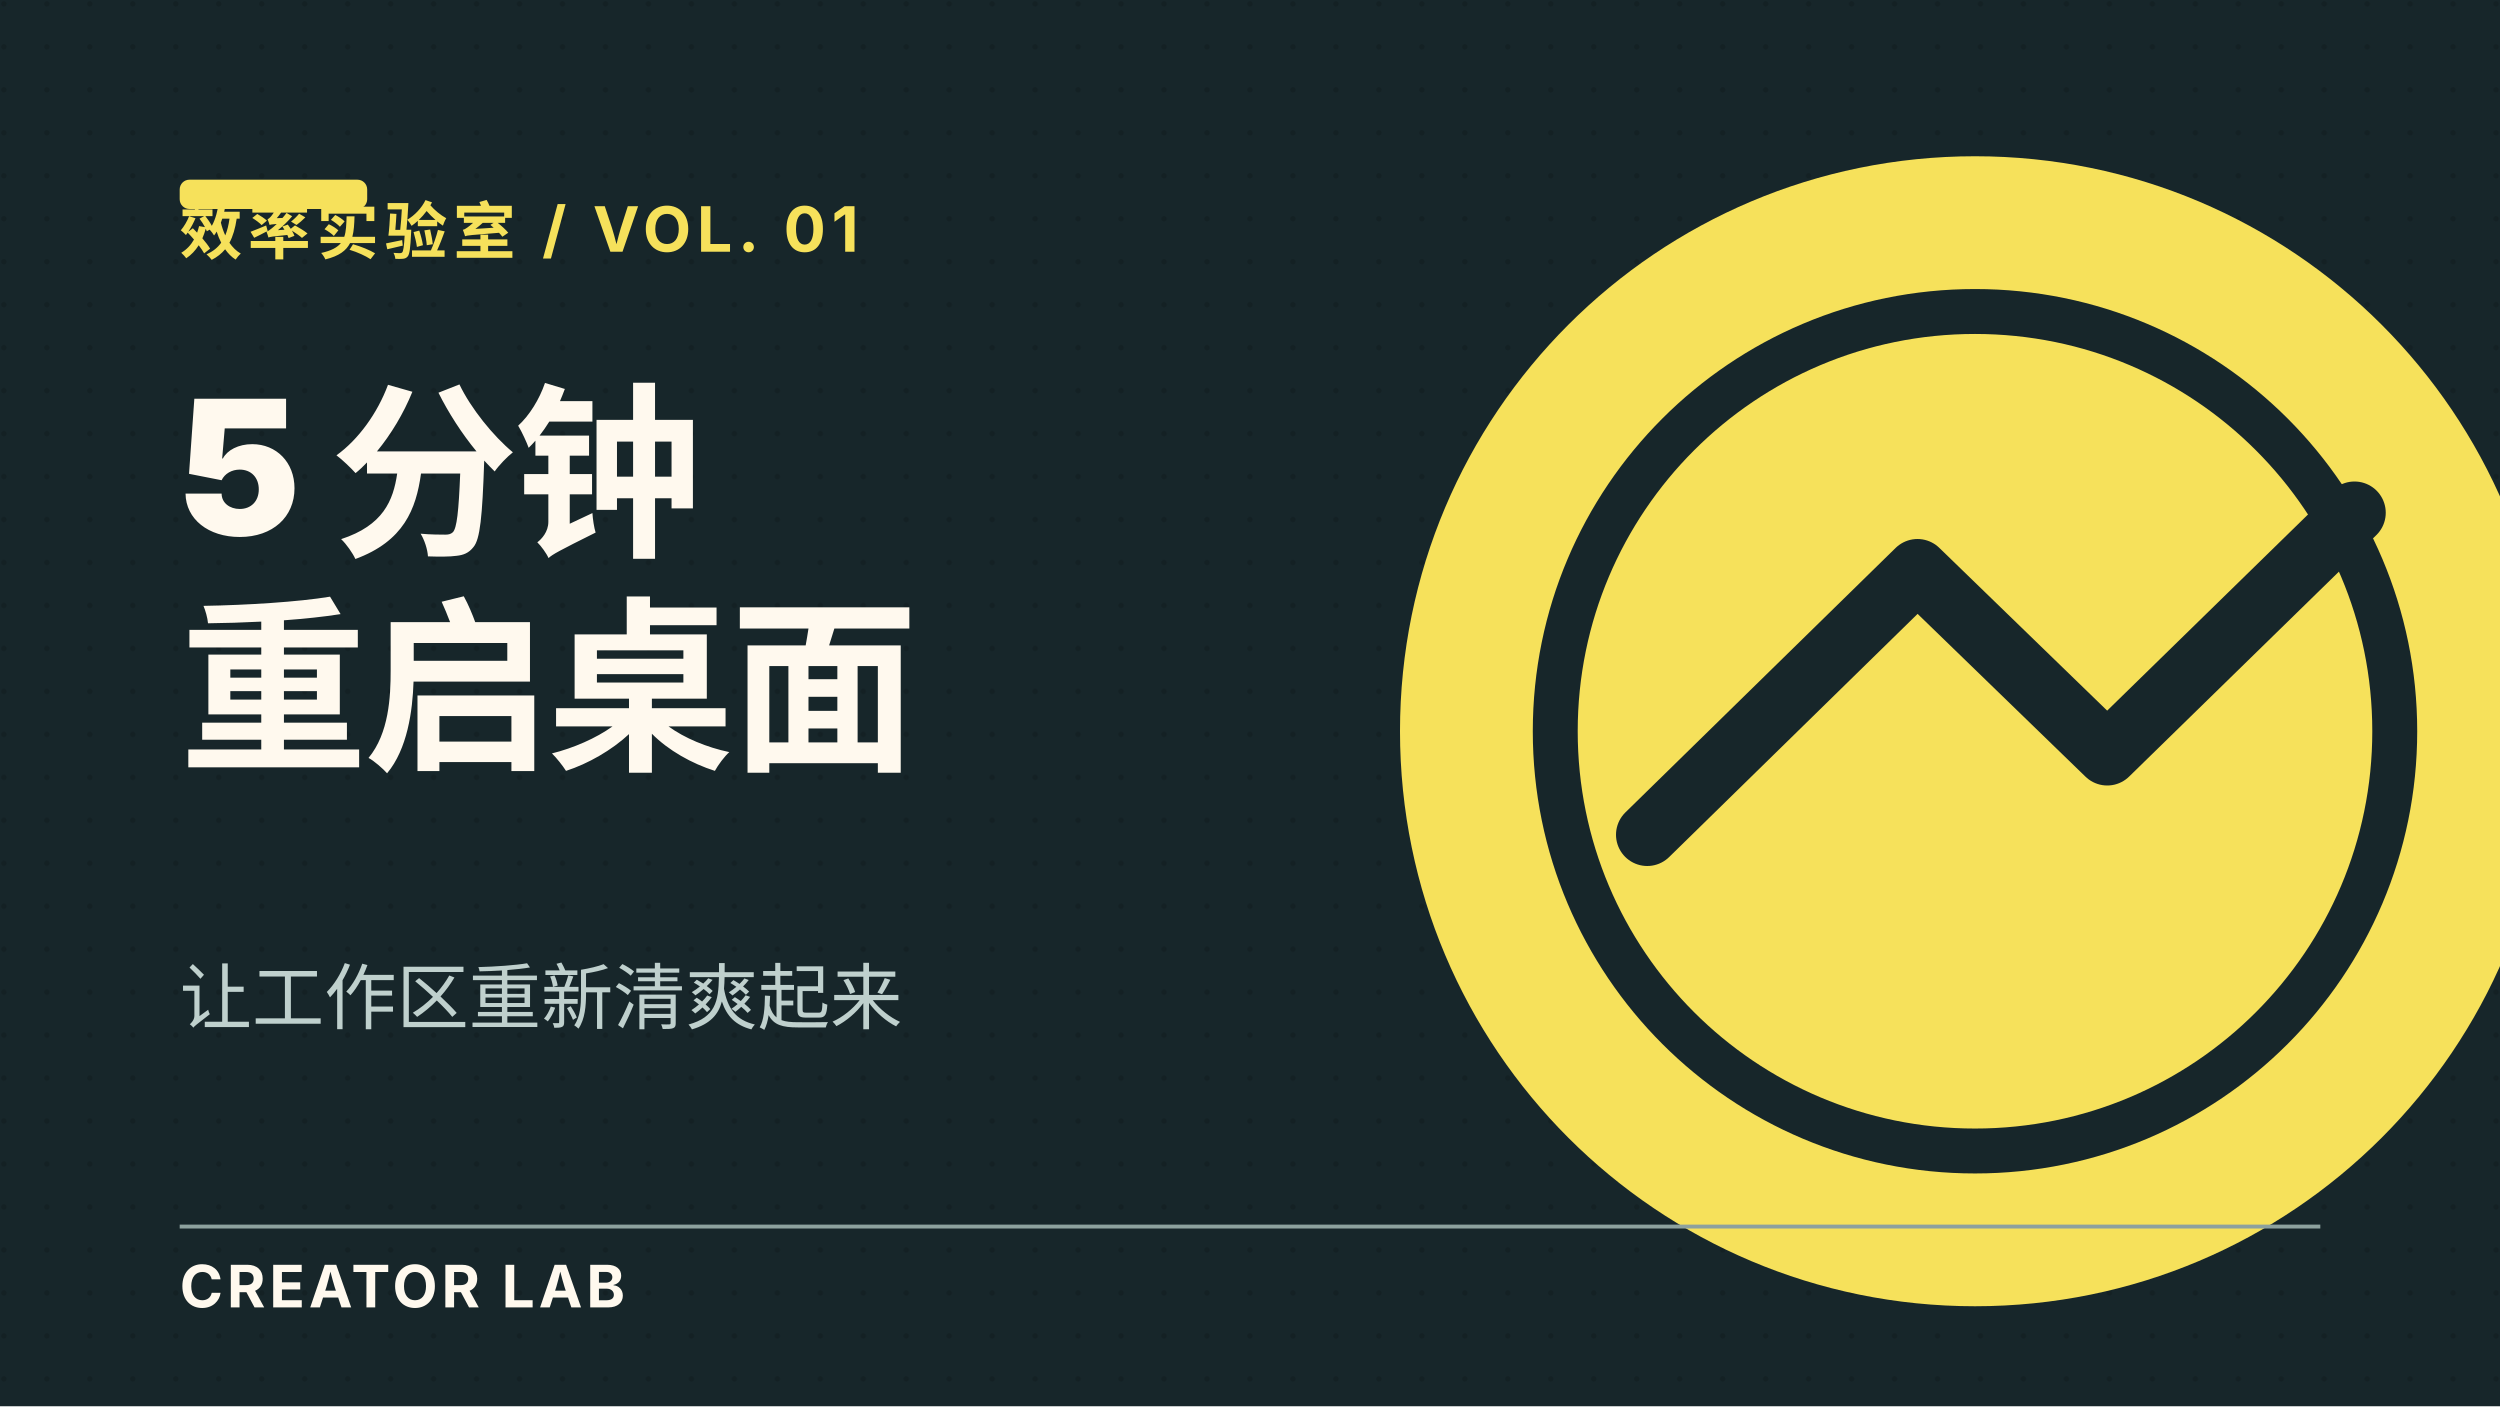
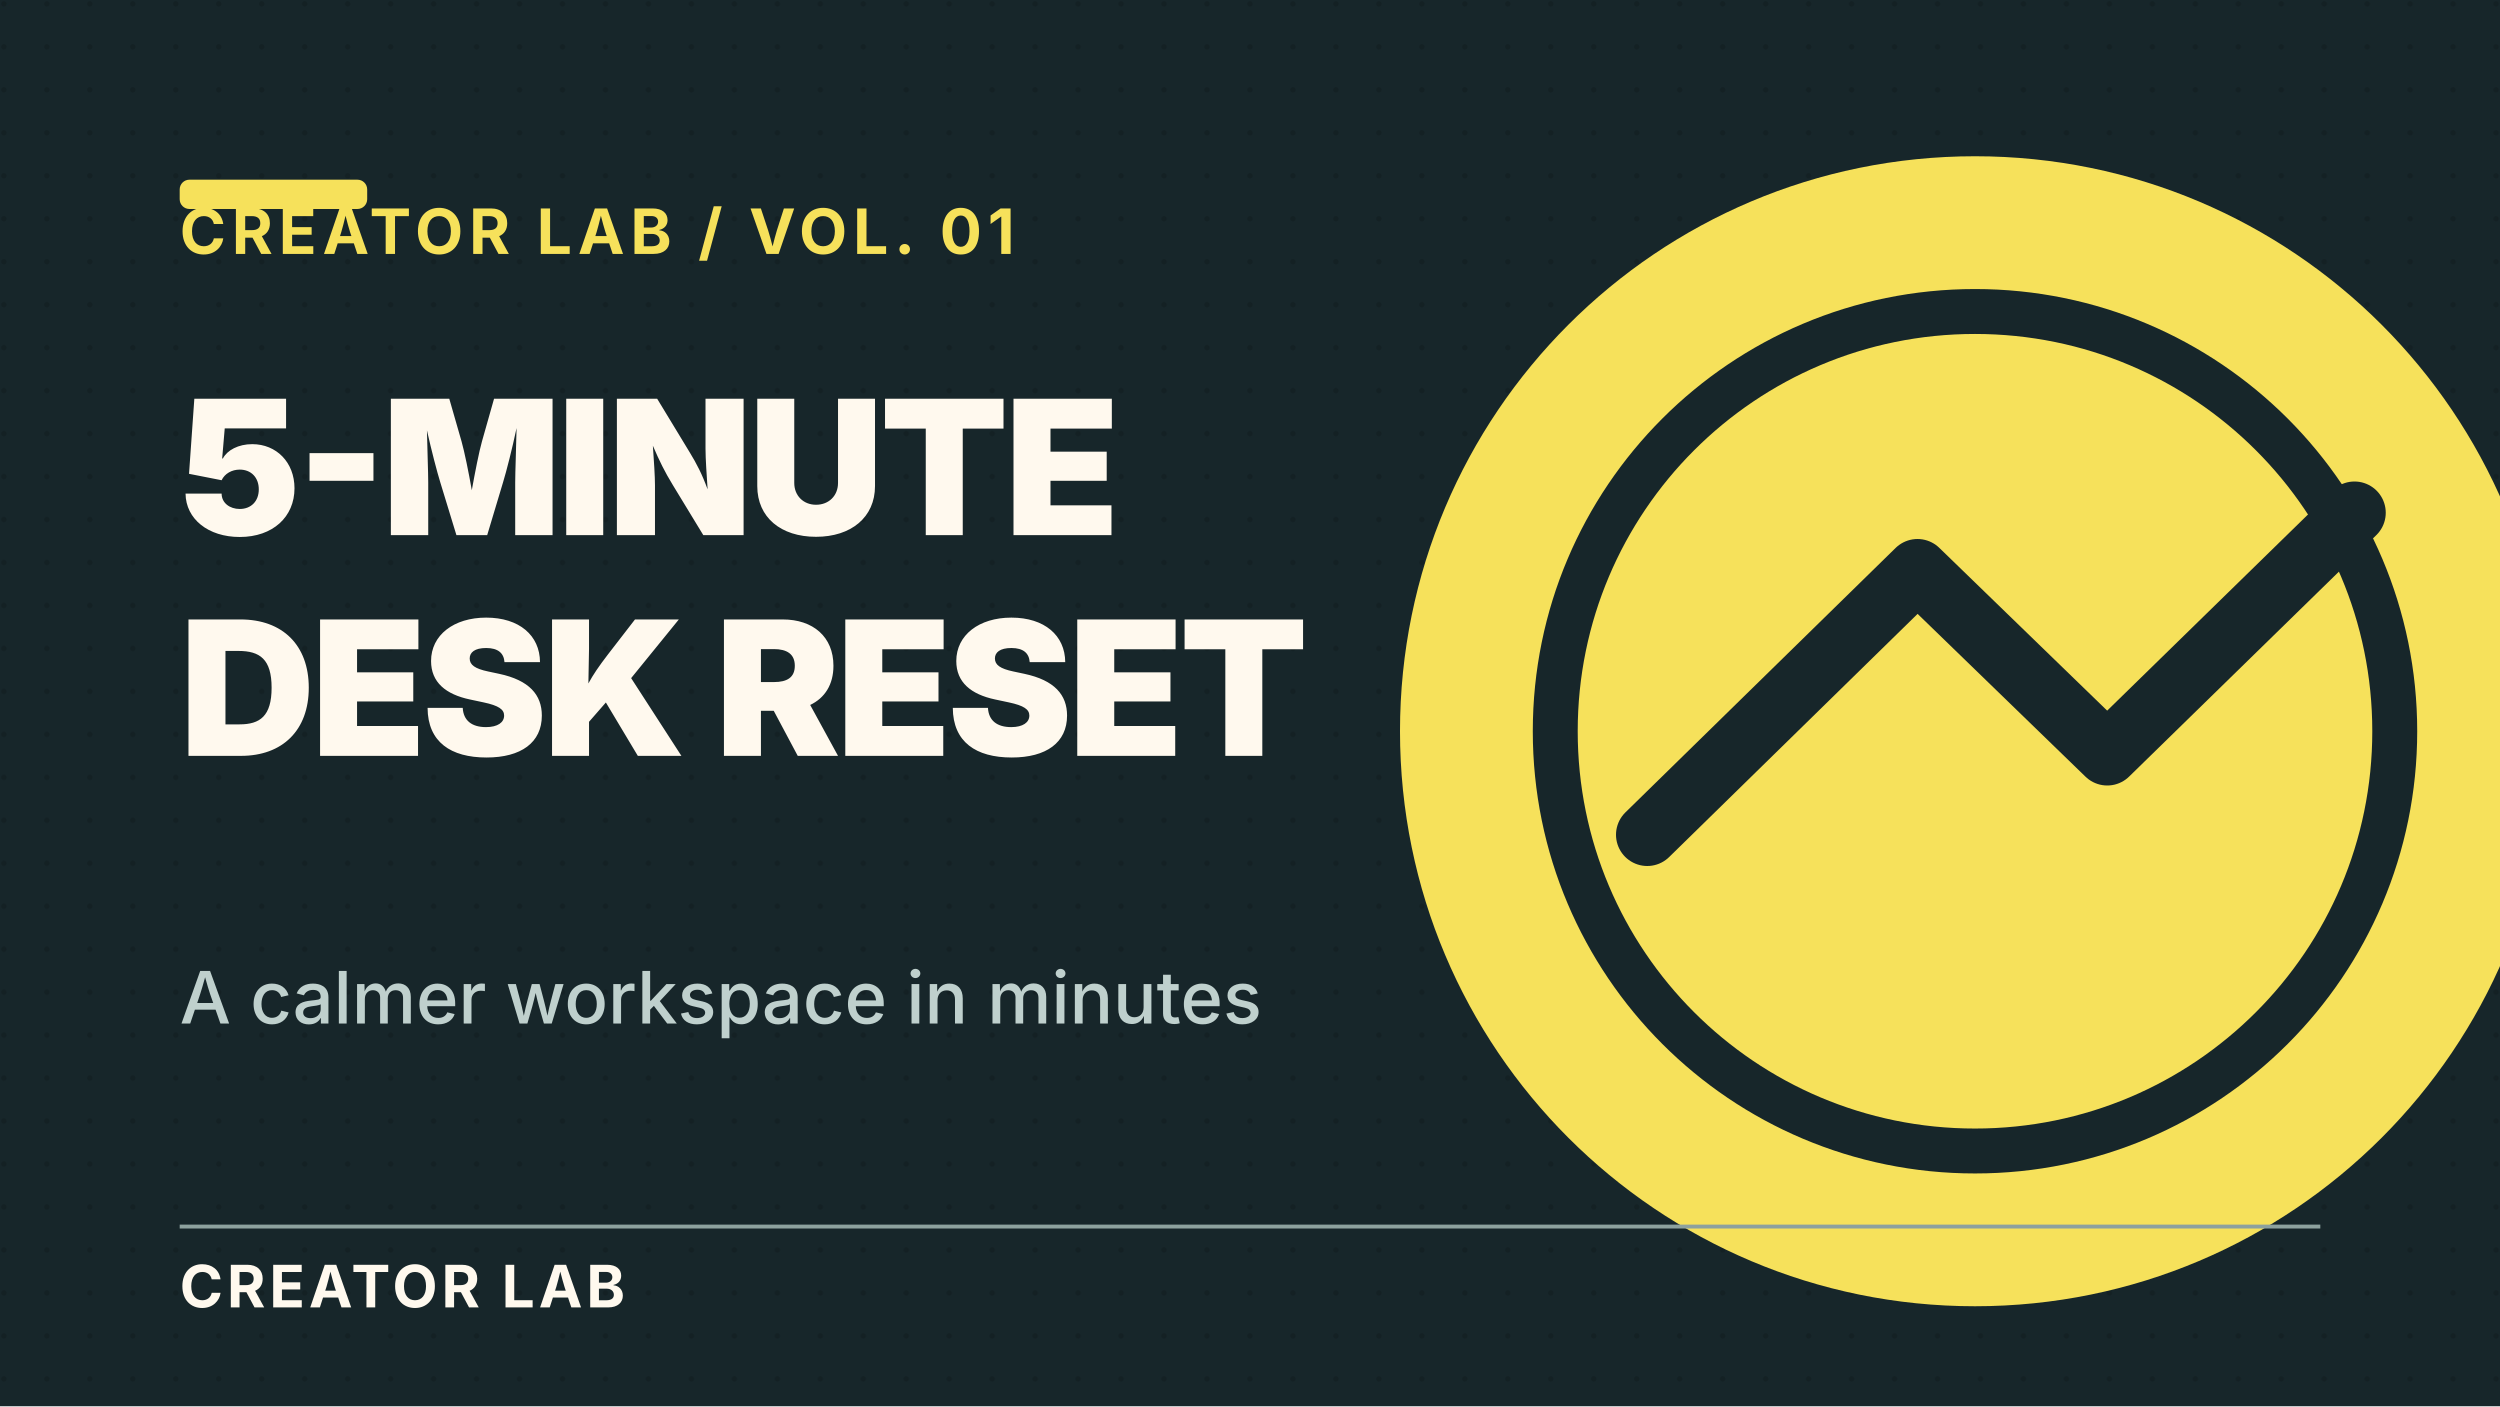
- <svg xmlns="http://www.w3.org/2000/svg" width="1280" height="720" viewBox="0 0 1280 720" role="img" aria-label="5 分钟 重启桌面">
+ <svg xmlns="http://www.w3.org/2000/svg" width="1280" height="720" viewBox="0 0 1280 720" role="img" aria-label="5-MINUTE DESK RESET">
  <defs>
    <linearGradient id="grain" x1="0" y1="0" x2="1" y2="1">
      <stop stop-color="#F6E15B" />
      <stop offset="1" stop-color="#E79965" />
    </linearGradient>
    <pattern id="dots" width="22" height="22" patternUnits="userSpaceOnUse">
      <circle cx="2" cy="2" r="1.4" fill="currentColor" opacity=".14" />
    </pattern>
  </defs>
  <rect width="1280" height="720" fill="#17262A" />
  <rect width="1280" height="720" fill="url(#dots)" color="#E9F5E7" />
  <circle cx="1011.2" cy="374.4" r="294.4" fill="#F6E15B" />
  <circle cx="1011.2" cy="374.4" r="214.912" fill="none" stroke="#17262A" stroke-width="23" />
  <path d="M 843.392 427.392 L 981.76 291.968 L 1078.912 386.176 L 1205.504 262.528" fill="none" stroke="#17262A" stroke-width="32" stroke-linecap="round" stroke-linejoin="round" />
  <rect x="92" y="92" width="96" height="15" rx="5" fill="#F6E15B" />
-   <text x="92" y="130" fill="#F6E15B" font-size="32" font-weight="750" letter-spacing="3" font-family="Inter, Avenir Next, Noto Sans CJK SC, PingFang SC, Microsoft YaHei, sans-serif">效率实验室  /  VOL. 01</text>
-   <text x="92" y="274" fill="#FFF9EE" font-size="96" font-weight="850" letter-spacing="-2" font-family="Inter, Avenir Next, Noto Sans CJK SC, PingFang SC, Microsoft YaHei, sans-serif">5 分钟</text>
-   <text x="92" y="387" fill="#FFF9EE" font-size="96" font-weight="850" letter-spacing="-2" font-family="Inter, Avenir Next, Noto Sans CJK SC, PingFang SC, Microsoft YaHei, sans-serif">重启桌面</text>
-   <text x="92" y="524.05" fill="#BFD0CD" font-size="37" font-weight="500" font-family="Inter, Avenir Next, Noto Sans CJK SC, PingFang SC, Microsoft YaHei, sans-serif">让工作区重新清爽起来</text>
+   <text x="92" y="130" fill="#F6E15B" font-size="32" font-weight="750" letter-spacing="3" font-family="Inter, Avenir Next, Noto Sans CJK SC, PingFang SC, Microsoft YaHei, sans-serif">CREATOR LAB  /  VOL. 01</text>
+   <text x="92" y="274" fill="#FFF9EE" font-size="96" font-weight="850" letter-spacing="-2" font-family="Inter, Avenir Next, Noto Sans CJK SC, PingFang SC, Microsoft YaHei, sans-serif">5-MINUTE</text>
+   <text x="92" y="387" fill="#FFF9EE" font-size="96" font-weight="850" letter-spacing="-2" font-family="Inter, Avenir Next, Noto Sans CJK SC, PingFang SC, Microsoft YaHei, sans-serif">DESK RESET</text>
+   <text x="92" y="524.05" fill="#BFD0CD" font-size="37" font-weight="500" font-family="Inter, Avenir Next, Noto Sans CJK SC, PingFang SC, Microsoft YaHei, sans-serif">A calmer workspace in minutes</text>
  <line x1="92" y1="628" x2="1188" y2="628" stroke="#8DA19E" stroke-width="2" />
  <text x="92" y="669.4" fill="#FFF9EE" font-size="30" font-weight="700" letter-spacing="2" font-family="Inter, Avenir Next, Noto Sans CJK SC, PingFang SC, Microsoft YaHei, sans-serif">CREATOR LAB</text>
</svg>
